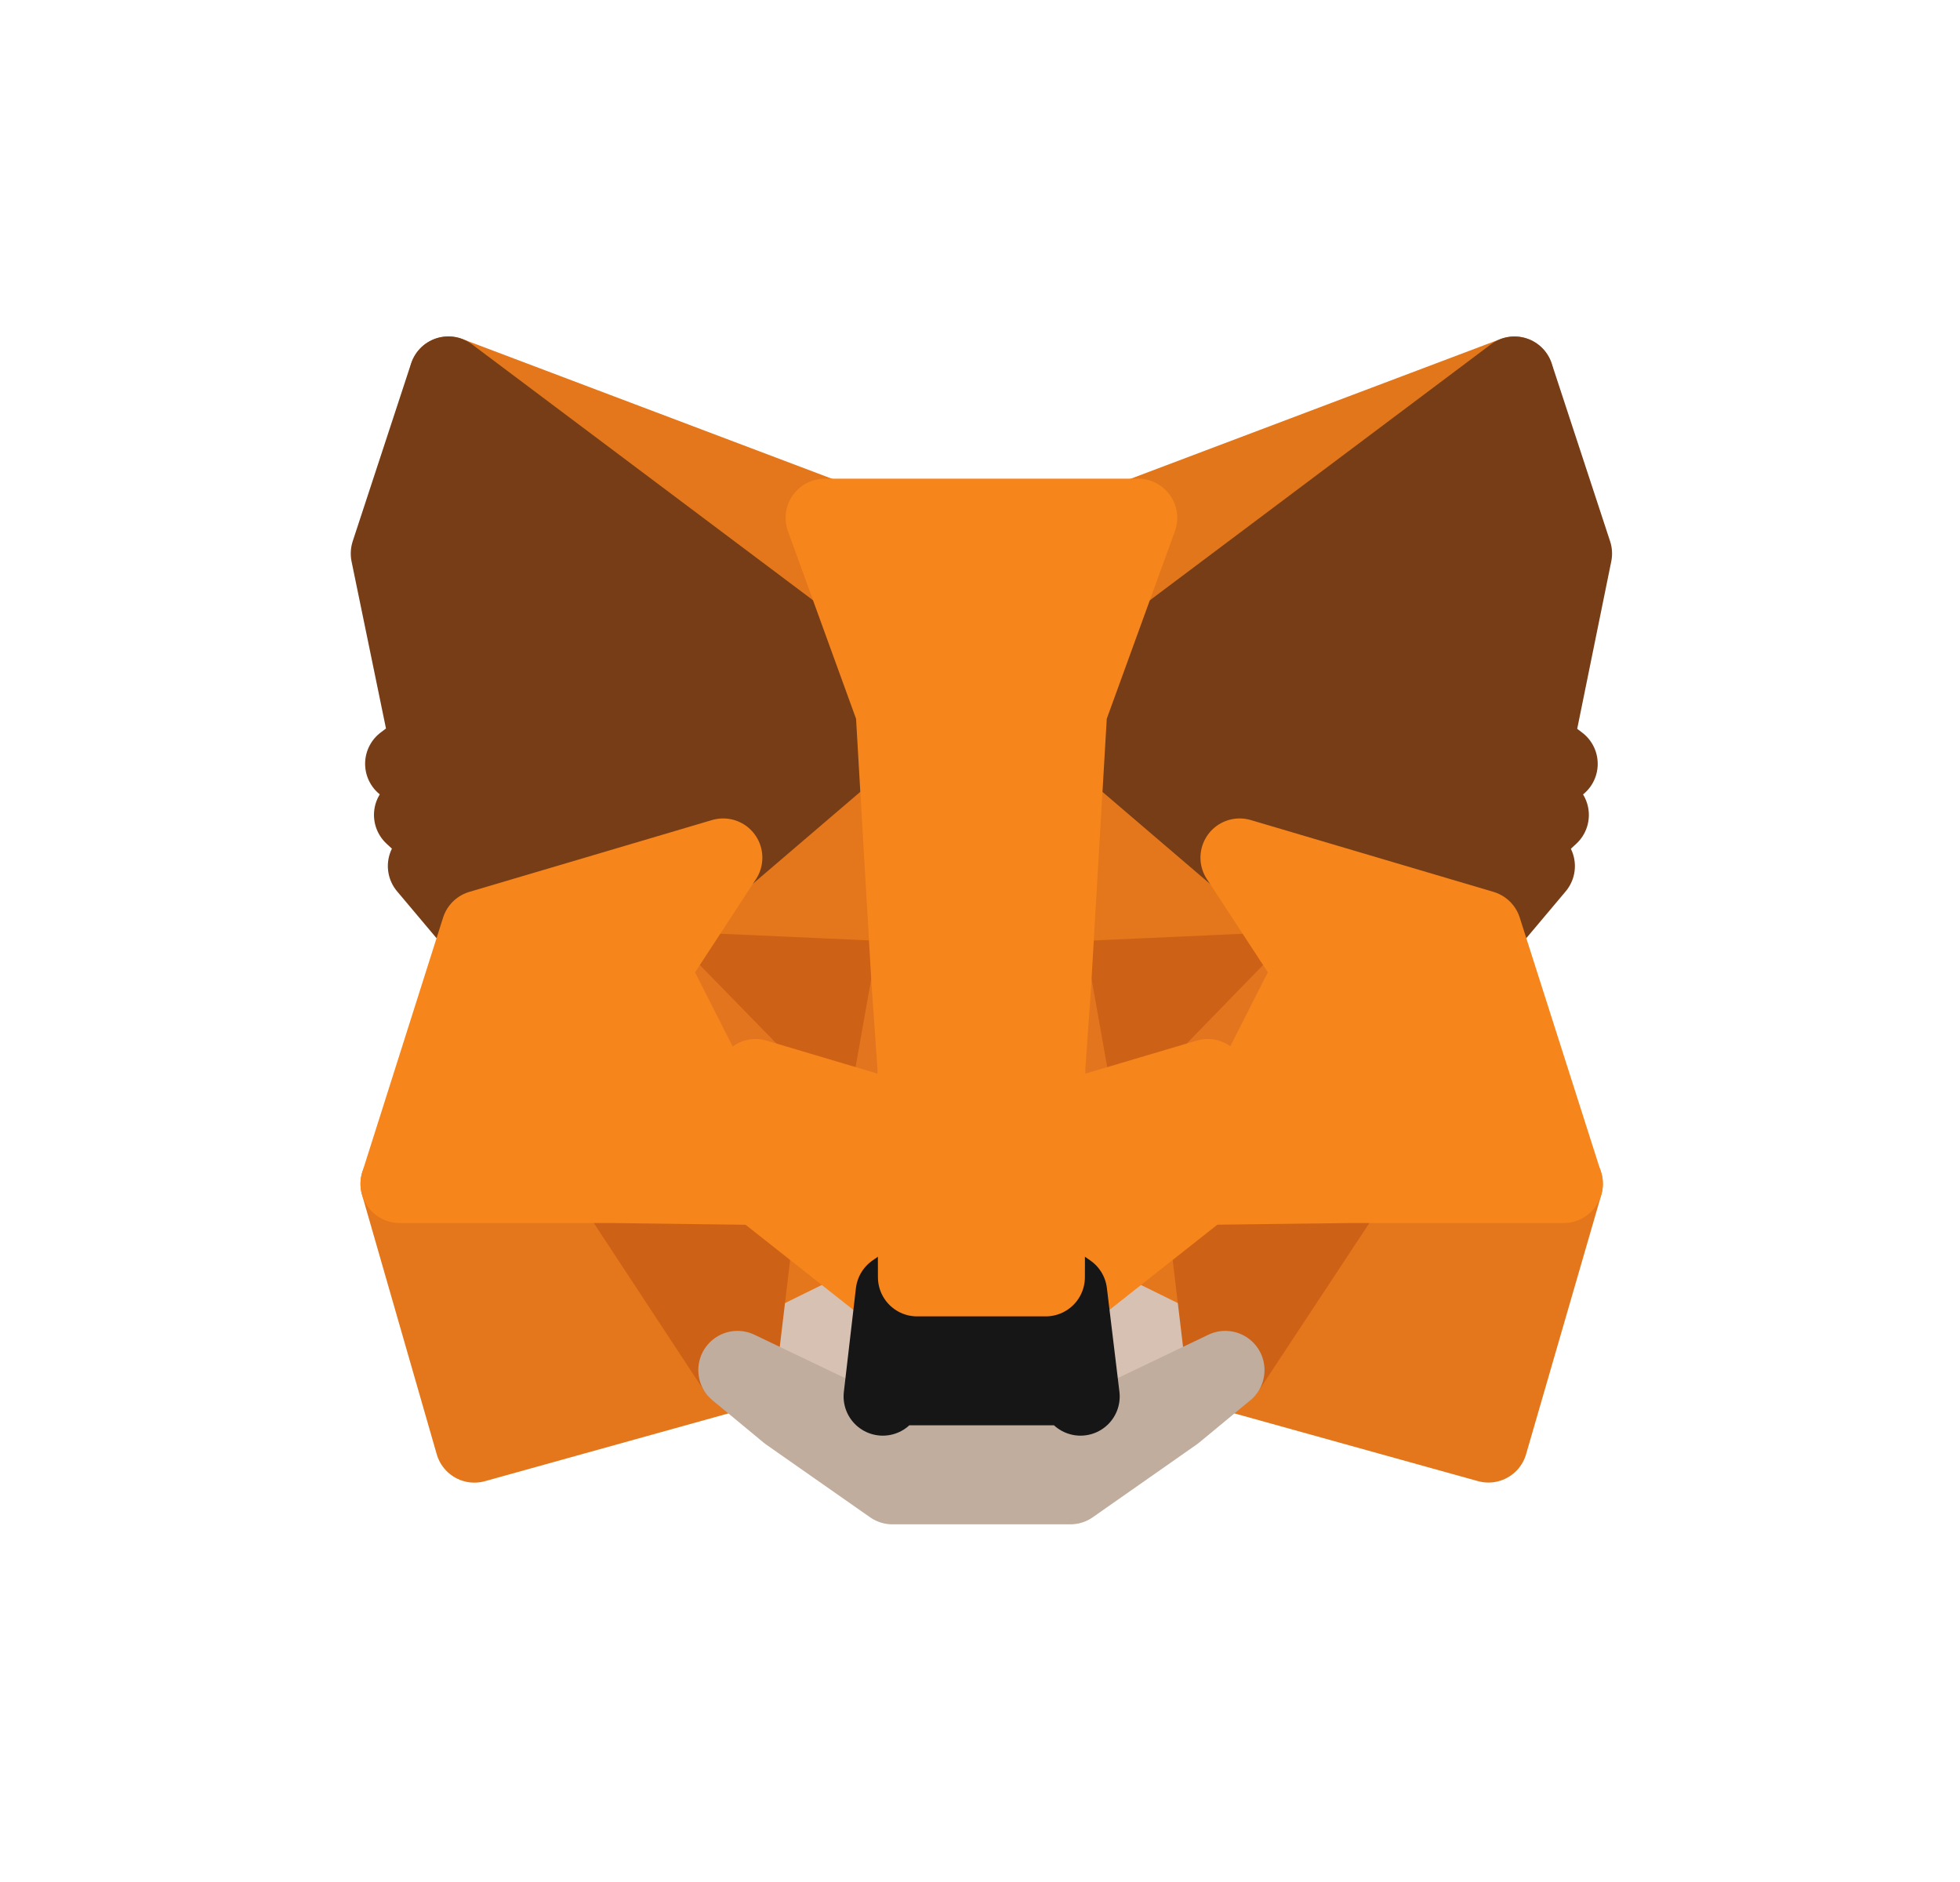
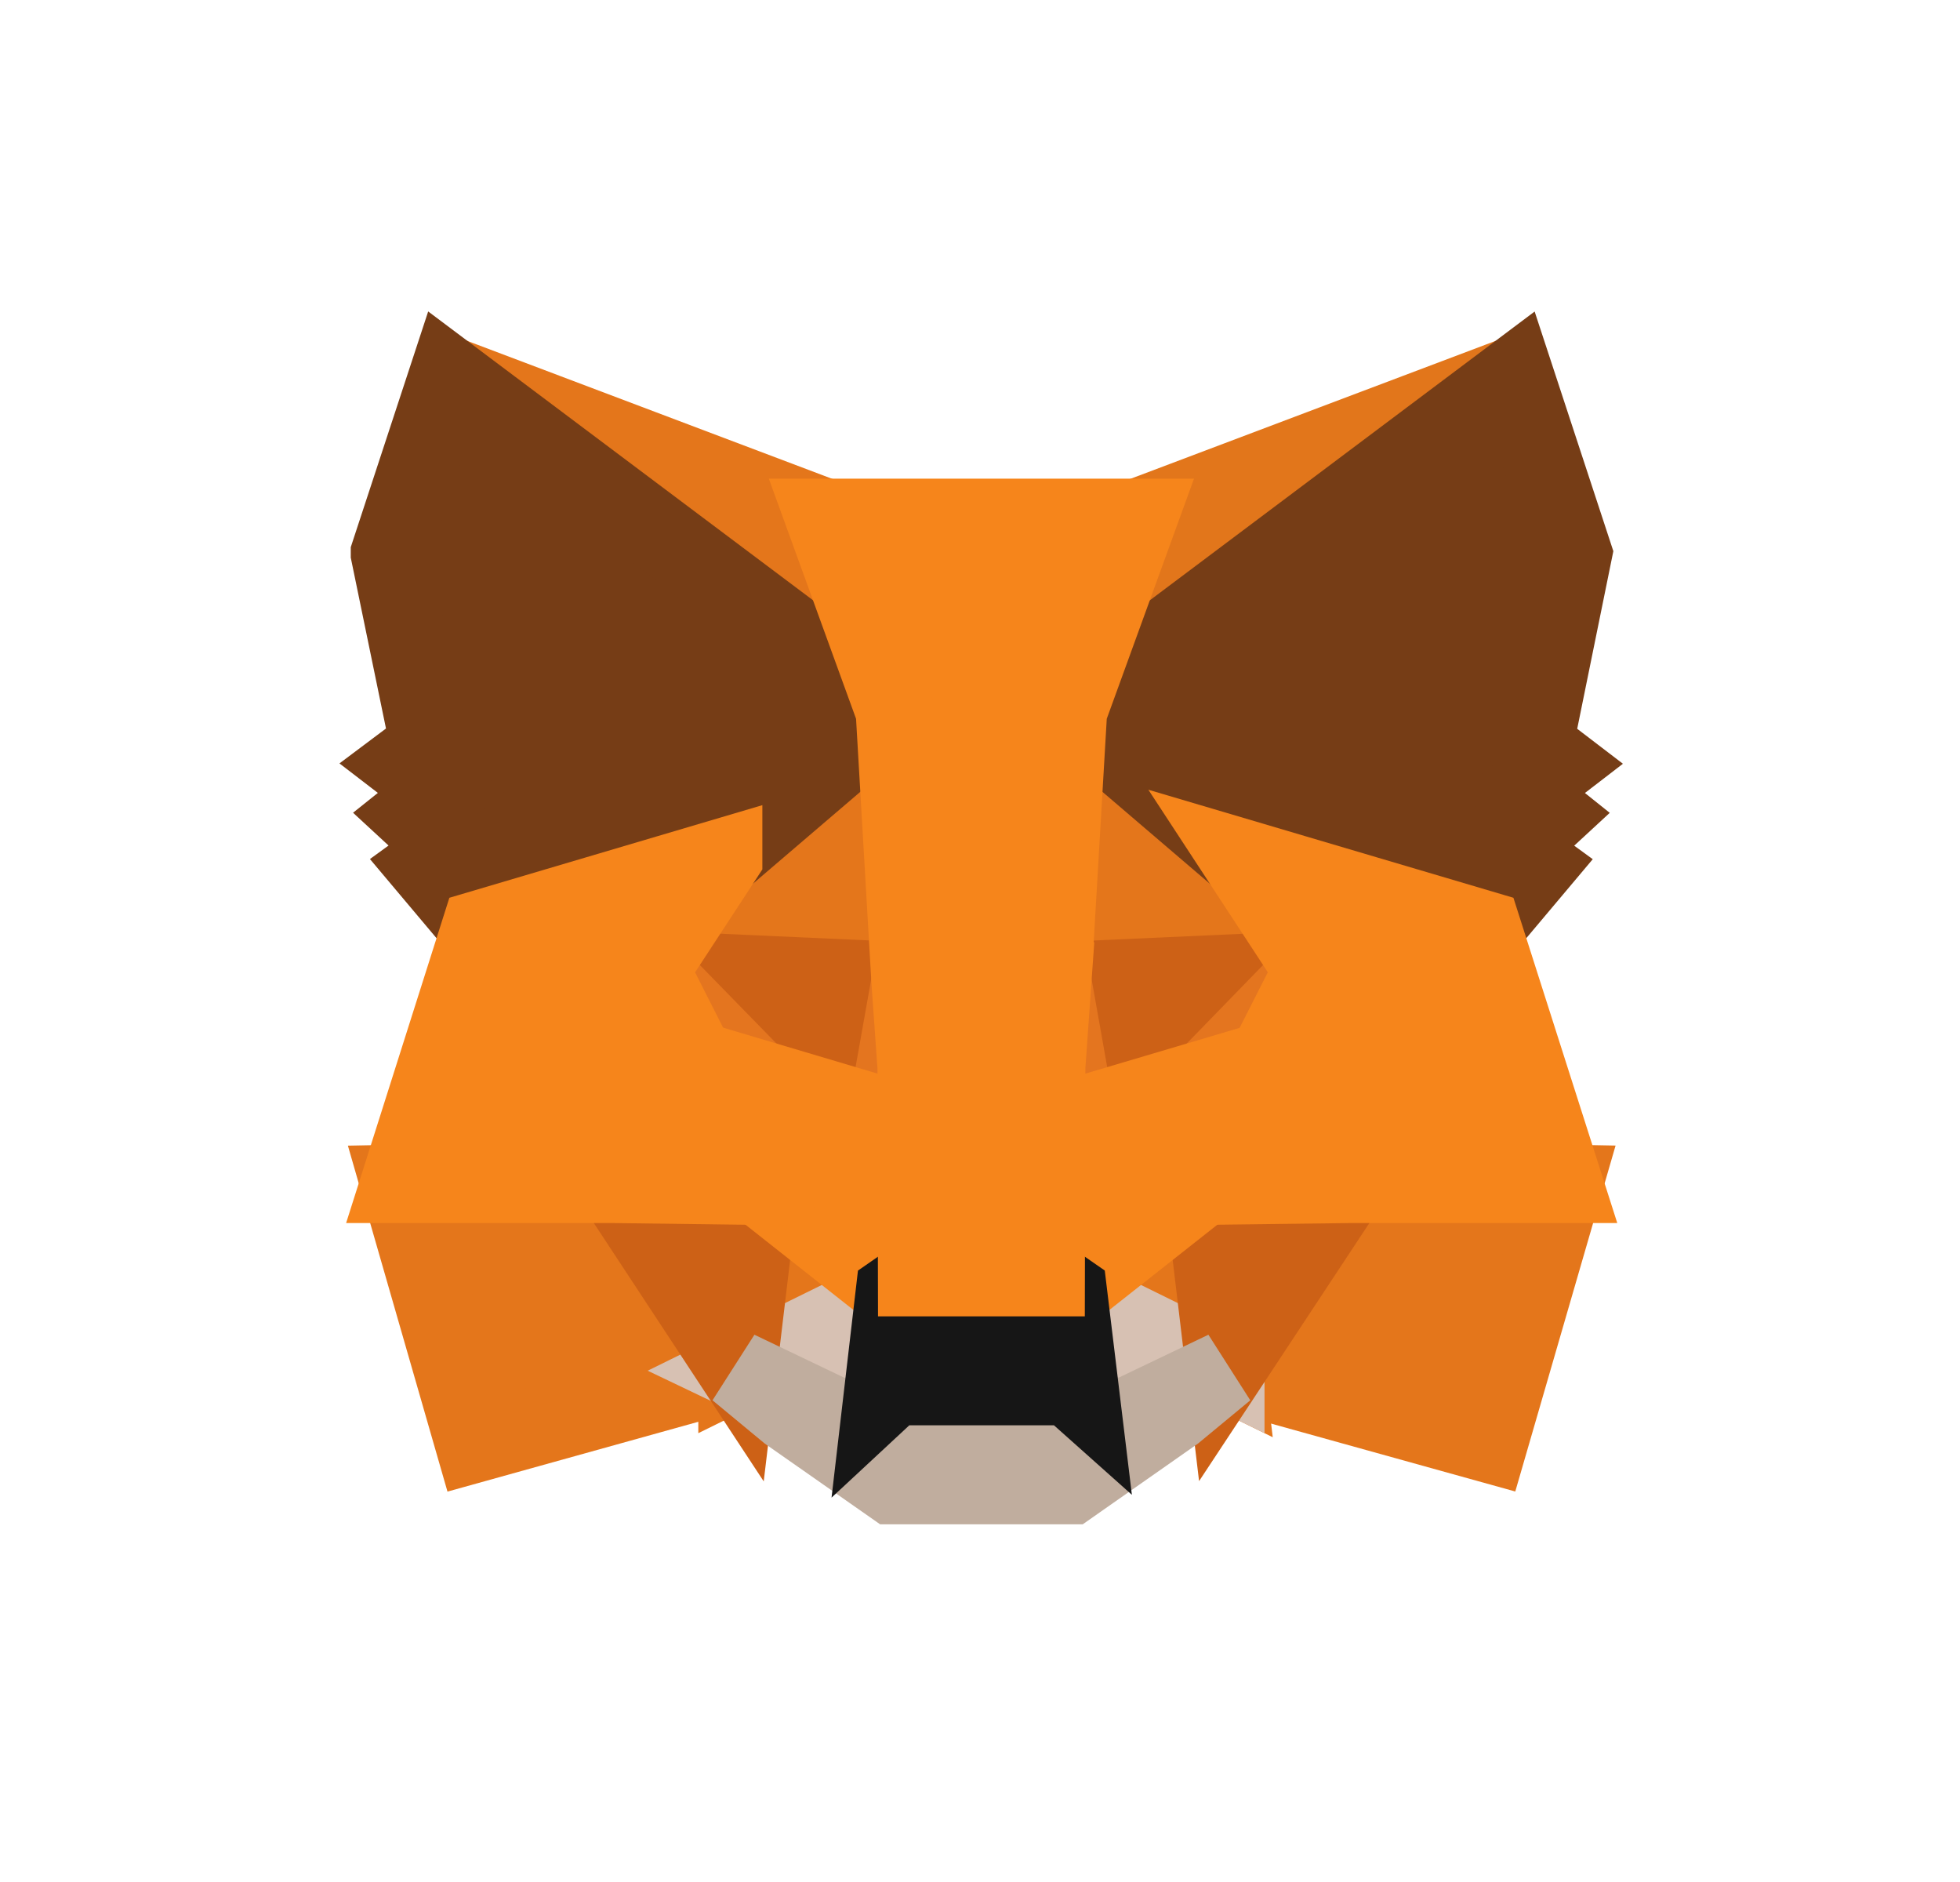
<svg xmlns="http://www.w3.org/2000/svg" width="25" height="24" fill="none">
-   <path d="M19.316 4.791l-5.895 4.423 1.095-2.61 4.8-1.813z" fill="#E2761B" stroke="#E2761B" stroke-linecap="round" stroke-linejoin="round" />
-   <path d="M5.72 4.791l5.842 4.465-1.042-2.651-4.8-1.814zm11.477 10.252l-1.568 2.43 3.356.933.96-3.31-2.748-.053zm-12.099.054l.953 3.31 3.356-.934-1.562-2.43-2.747.054z" fill="#E4761B" stroke="#E4761B" stroke-linecap="round" stroke-linejoin="round" />
-   <path d="M9.224 10.937l-.936 1.43 3.327.15-.112-3.62-2.28 2.04zm6.588 0l-2.314-2.082-.077 3.662 3.326-.15-.935-1.43zm-6.405 6.536l2.007-.988-1.729-1.364-.278 2.351zm4.215-.988l2.007.988-.279-2.352-1.728 1.364z" fill="#E4761B" stroke="#E4761B" stroke-linecap="round" stroke-linejoin="round" />
-   <path d="M15.629 17.473l-2.007-.988.16 1.323-.018.556 1.865-.892zm-6.222 0l1.865.891-.012-.556.154-1.323-2.007.988z" fill="#D7C1B3" stroke="#D7C1B3" stroke-linecap="round" stroke-linejoin="round" />
-   <path d="M11.307 14.247l-1.67-.497 1.179-.544.491 1.04zm2.421 0l.492-1.041 1.183.544-1.675.497z" fill="#233447" stroke="#233447" stroke-linecap="round" stroke-linejoin="round" />
-   <path d="M9.407 17.473l.29-2.43-1.853.054 1.563 2.376zm5.932-2.43l.29 2.43 1.568-2.376-1.858-.054zm1.408-2.675l-3.326.15.307 1.729.492-1.041 1.184.544 1.343-1.382zM9.638 13.75l1.178-.544.491 1.04.308-1.729-3.327-.15 1.35 1.383z" fill="#CD6116" stroke="#CD6116" stroke-linecap="round" stroke-linejoin="round" />
-   <path d="M8.288 12.368l1.397 2.753-.047-1.37-1.35-1.383zm7.116 1.382l-.053 1.37 1.397-2.752-1.344 1.382zm-3.789-1.233l-.308 1.73.391 2.04.083-2.686-.166-1.084zm1.805 0l-.16 1.078.078 2.693.39-2.041-.307-1.73z" fill="#E4751F" stroke="#E4751F" stroke-linecap="round" stroke-linejoin="round" />
-   <path d="M13.728 14.247l-.39 2.04.284.198 1.728-1.364.054-1.371-1.676.497zm-4.09-.497l.047 1.37 1.729 1.365.284-.197-.39-2.041-1.67-.497z" fill="#F6851B" stroke="#F6851B" stroke-linecap="round" stroke-linejoin="round" />
-   <path d="M13.764 18.364l.018-.556-.148-.132h-2.232l-.142.132.012.556-1.865-.892.651.539 1.326.928h2.268l1.325-.928.652-.539-1.865.892z" fill="#C0AD9E" stroke="#C0AD9E" stroke-linecap="round" stroke-linejoin="round" />
-   <path d="M13.622 16.485l-.284-.197h-1.64l-.284.197-.154 1.323.142-.132h2.232l.148.132-.16-1.323z" fill="#161616" stroke="#161616" stroke-linecap="round" stroke-linejoin="round" />
-   <path d="M19.565 9.501l.497-2.442-.745-2.268-5.695 4.273 2.19 1.873 3.096.916.68-.808-.295-.215.473-.437-.36-.288.473-.364-.314-.24zM4.974 7.06l.503 2.44-.32.24.474.364-.361.288.473.437-.296.215.68.808 3.097-.916 2.19-1.873L5.719 4.79l-.745 2.268z" fill="#763D16" stroke="#763D16" stroke-linecap="round" stroke-linejoin="round" />
-   <path d="M18.908 11.853l-3.096-.916.936 1.43-1.397 2.753 1.847-.023h2.746l-1.036-3.244zm-9.684-.916l-3.096.916-1.03 3.244h2.747l1.84.024-1.396-2.753.935-1.43zm4.196 1.58l.202-3.453.894-2.46H10.52l.894 2.46.201 3.453.077 1.09.006 2.68h1.64l.006-2.68.077-1.09z" fill="#F6851B" stroke="#F6851B" stroke-linecap="round" stroke-linejoin="round" />
+   <path d="M19.316 4.791l-5.895 4.423 1.095-2.61 4.8-1.813z" fill="#E2761B" stroke="#E2761B" strokeLinecap="round" strokeLinejoin="round" />
+   <path d="M5.72 4.791l5.842 4.465-1.042-2.651-4.8-1.814zm11.477 10.252l-1.568 2.43 3.356.933.96-3.31-2.748-.053zm-12.099.054l.953 3.31 3.356-.934-1.562-2.43-2.747.054z" fill="#E4761B" stroke="#E4761B" strokeLinecap="round" strokeLinejoin="round" />
+   <path d="M9.224 10.937l-.936 1.43 3.327.15-.112-3.62-2.28 2.04zm6.588 0l-2.314-2.082-.077 3.662 3.326-.15-.935-1.43zm-6.405 6.536l2.007-.988-1.729-1.364-.278 2.351zm4.215-.988l2.007.988-.279-2.352-1.728 1.364z" fill="#E4761B" stroke="#E4761B" strokeLinecap="round" strokeLinejoin="round" />
+   <path d="M15.629 17.473l-2.007-.988.16 1.323-.018.556 1.865-.892zm-6.222 0l1.865.891-.012-.556.154-1.323-2.007.988z" fill="#D7C1B3" stroke="#D7C1B3" strokeLinecap="round" strokeLinejoin="round" />
+   <path d="M11.307 14.247l-1.67-.497 1.179-.544.491 1.04zm2.421 0l.492-1.041 1.183.544-1.675.497z" fill="#233447" stroke="#233447" strokeLinecap="round" strokeLinejoin="round" />
+   <path d="M9.407 17.473l.29-2.43-1.853.054 1.563 2.376zm5.932-2.43l.29 2.43 1.568-2.376-1.858-.054zm1.408-2.675l-3.326.15.307 1.729.492-1.041 1.184.544 1.343-1.382zM9.638 13.75l1.178-.544.491 1.04.308-1.729-3.327-.15 1.35 1.383z" fill="#CD6116" stroke="#CD6116" strokeLinecap="round" strokeLinejoin="round" />
+   <path d="M8.288 12.368l1.397 2.753-.047-1.37-1.35-1.383zm7.116 1.382l-.053 1.37 1.397-2.752-1.344 1.382zm-3.789-1.233l-.308 1.73.391 2.04.083-2.686-.166-1.084zm1.805 0l-.16 1.078.078 2.693.39-2.041-.307-1.73z" fill="#E4751F" stroke="#E4751F" strokeLinecap="round" strokeLinejoin="round" />
+   <path d="M13.728 14.247l-.39 2.04.284.198 1.728-1.364.054-1.371-1.676.497zm-4.09-.497l.047 1.37 1.729 1.365.284-.197-.39-2.041-1.67-.497z" fill="#F6851B" stroke="#F6851B" strokeLinecap="round" strokeLinejoin="round" />
+   <path d="M13.764 18.364l.018-.556-.148-.132h-2.232l-.142.132.012.556-1.865-.892.651.539 1.326.928h2.268l1.325-.928.652-.539-1.865.892z" fill="#C0AD9E" stroke="#C0AD9E" strokeLinecap="round" strokeLinejoin="round" />
+   <path d="M13.622 16.485l-.284-.197h-1.64l-.284.197-.154 1.323.142-.132h2.232l.148.132-.16-1.323z" fill="#161616" stroke="#161616" strokeLinecap="round" strokeLinejoin="round" />
+   <path d="M19.565 9.501l.497-2.442-.745-2.268-5.695 4.273 2.19 1.873 3.096.916.68-.808-.295-.215.473-.437-.36-.288.473-.364-.314-.24zM4.974 7.06l.503 2.44-.32.24.474.364-.361.288.473.437-.296.215.68.808 3.097-.916 2.19-1.873L5.719 4.79l-.745 2.268z" fill="#763D16" stroke="#763D16" strokeLinecap="round" strokeLinejoin="round" />
+   <path d="M18.908 11.853l-3.096-.916.936 1.43-1.397 2.753 1.847-.023h2.746l-1.036-3.244zm-9.684-.916l-3.096.916-1.03 3.244h2.747l1.84.024-1.396-2.753.935-1.43zm4.196 1.58l.202-3.453.894-2.46H10.52l.894 2.46.201 3.453.077 1.09.006 2.68h1.64l.006-2.68.077-1.09z" fill="#F6851B" stroke="#F6851B" strokeLinecap="round" strokeLinejoin="round" />
</svg>
